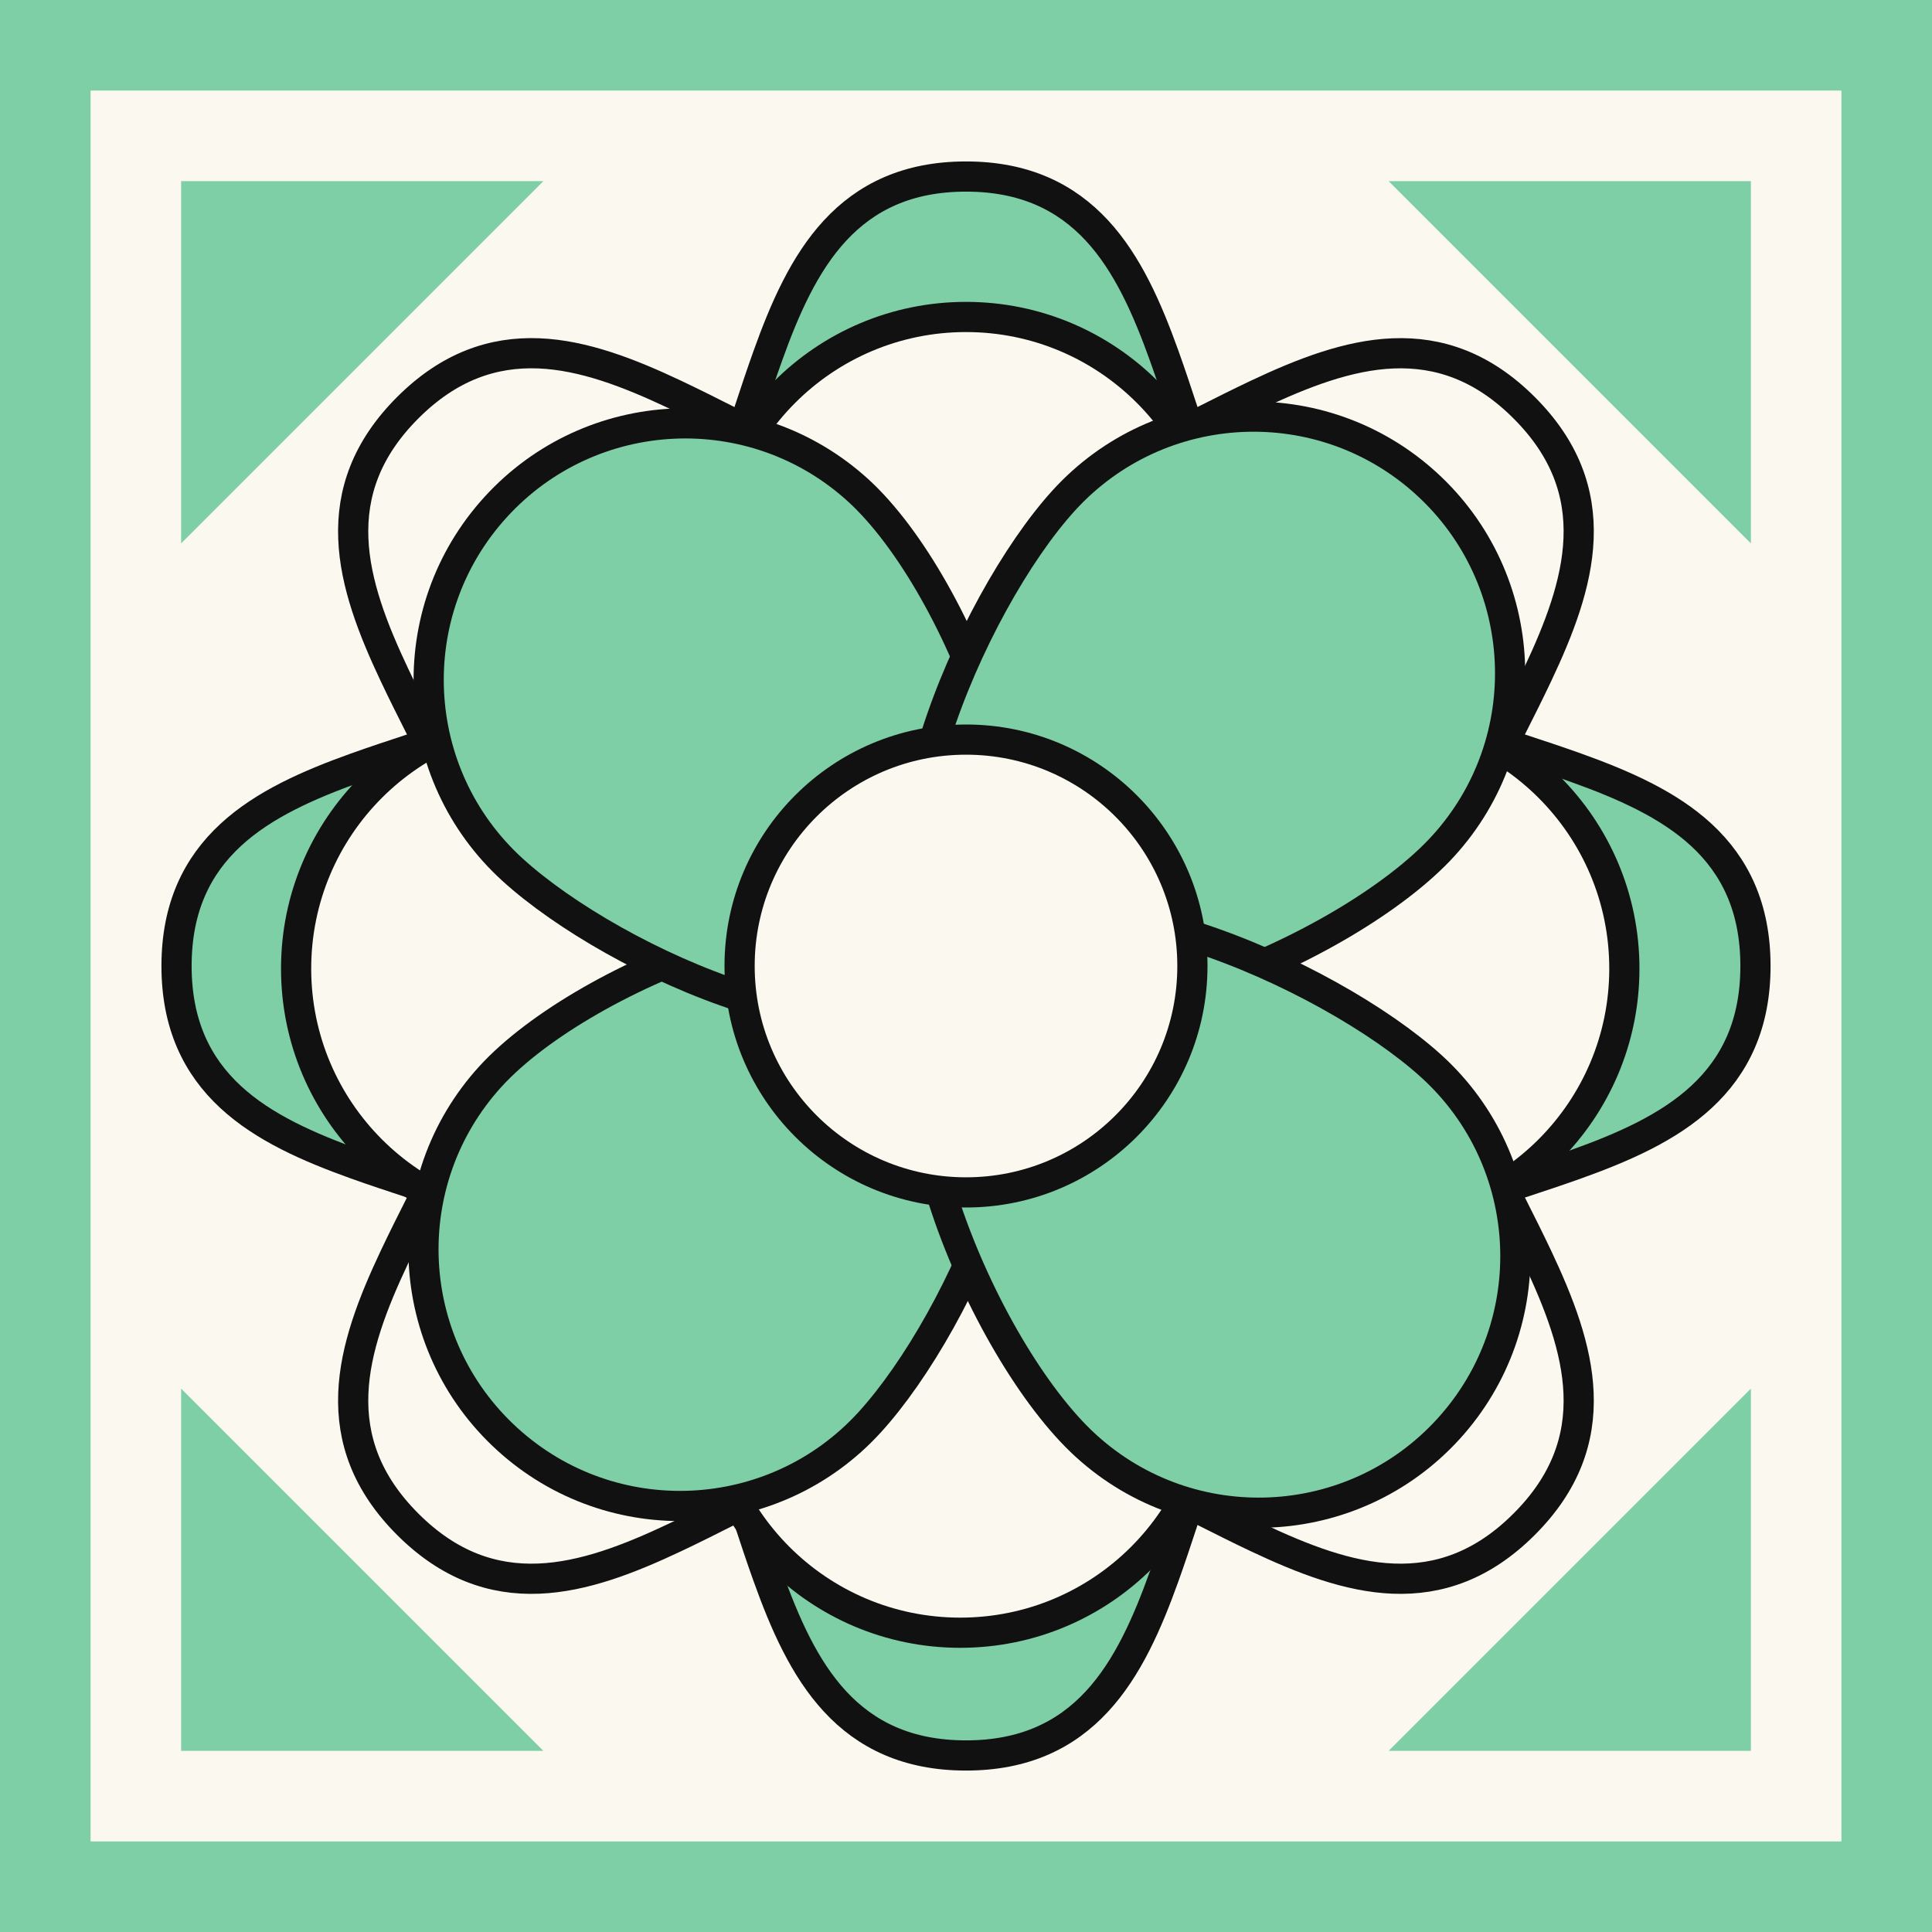
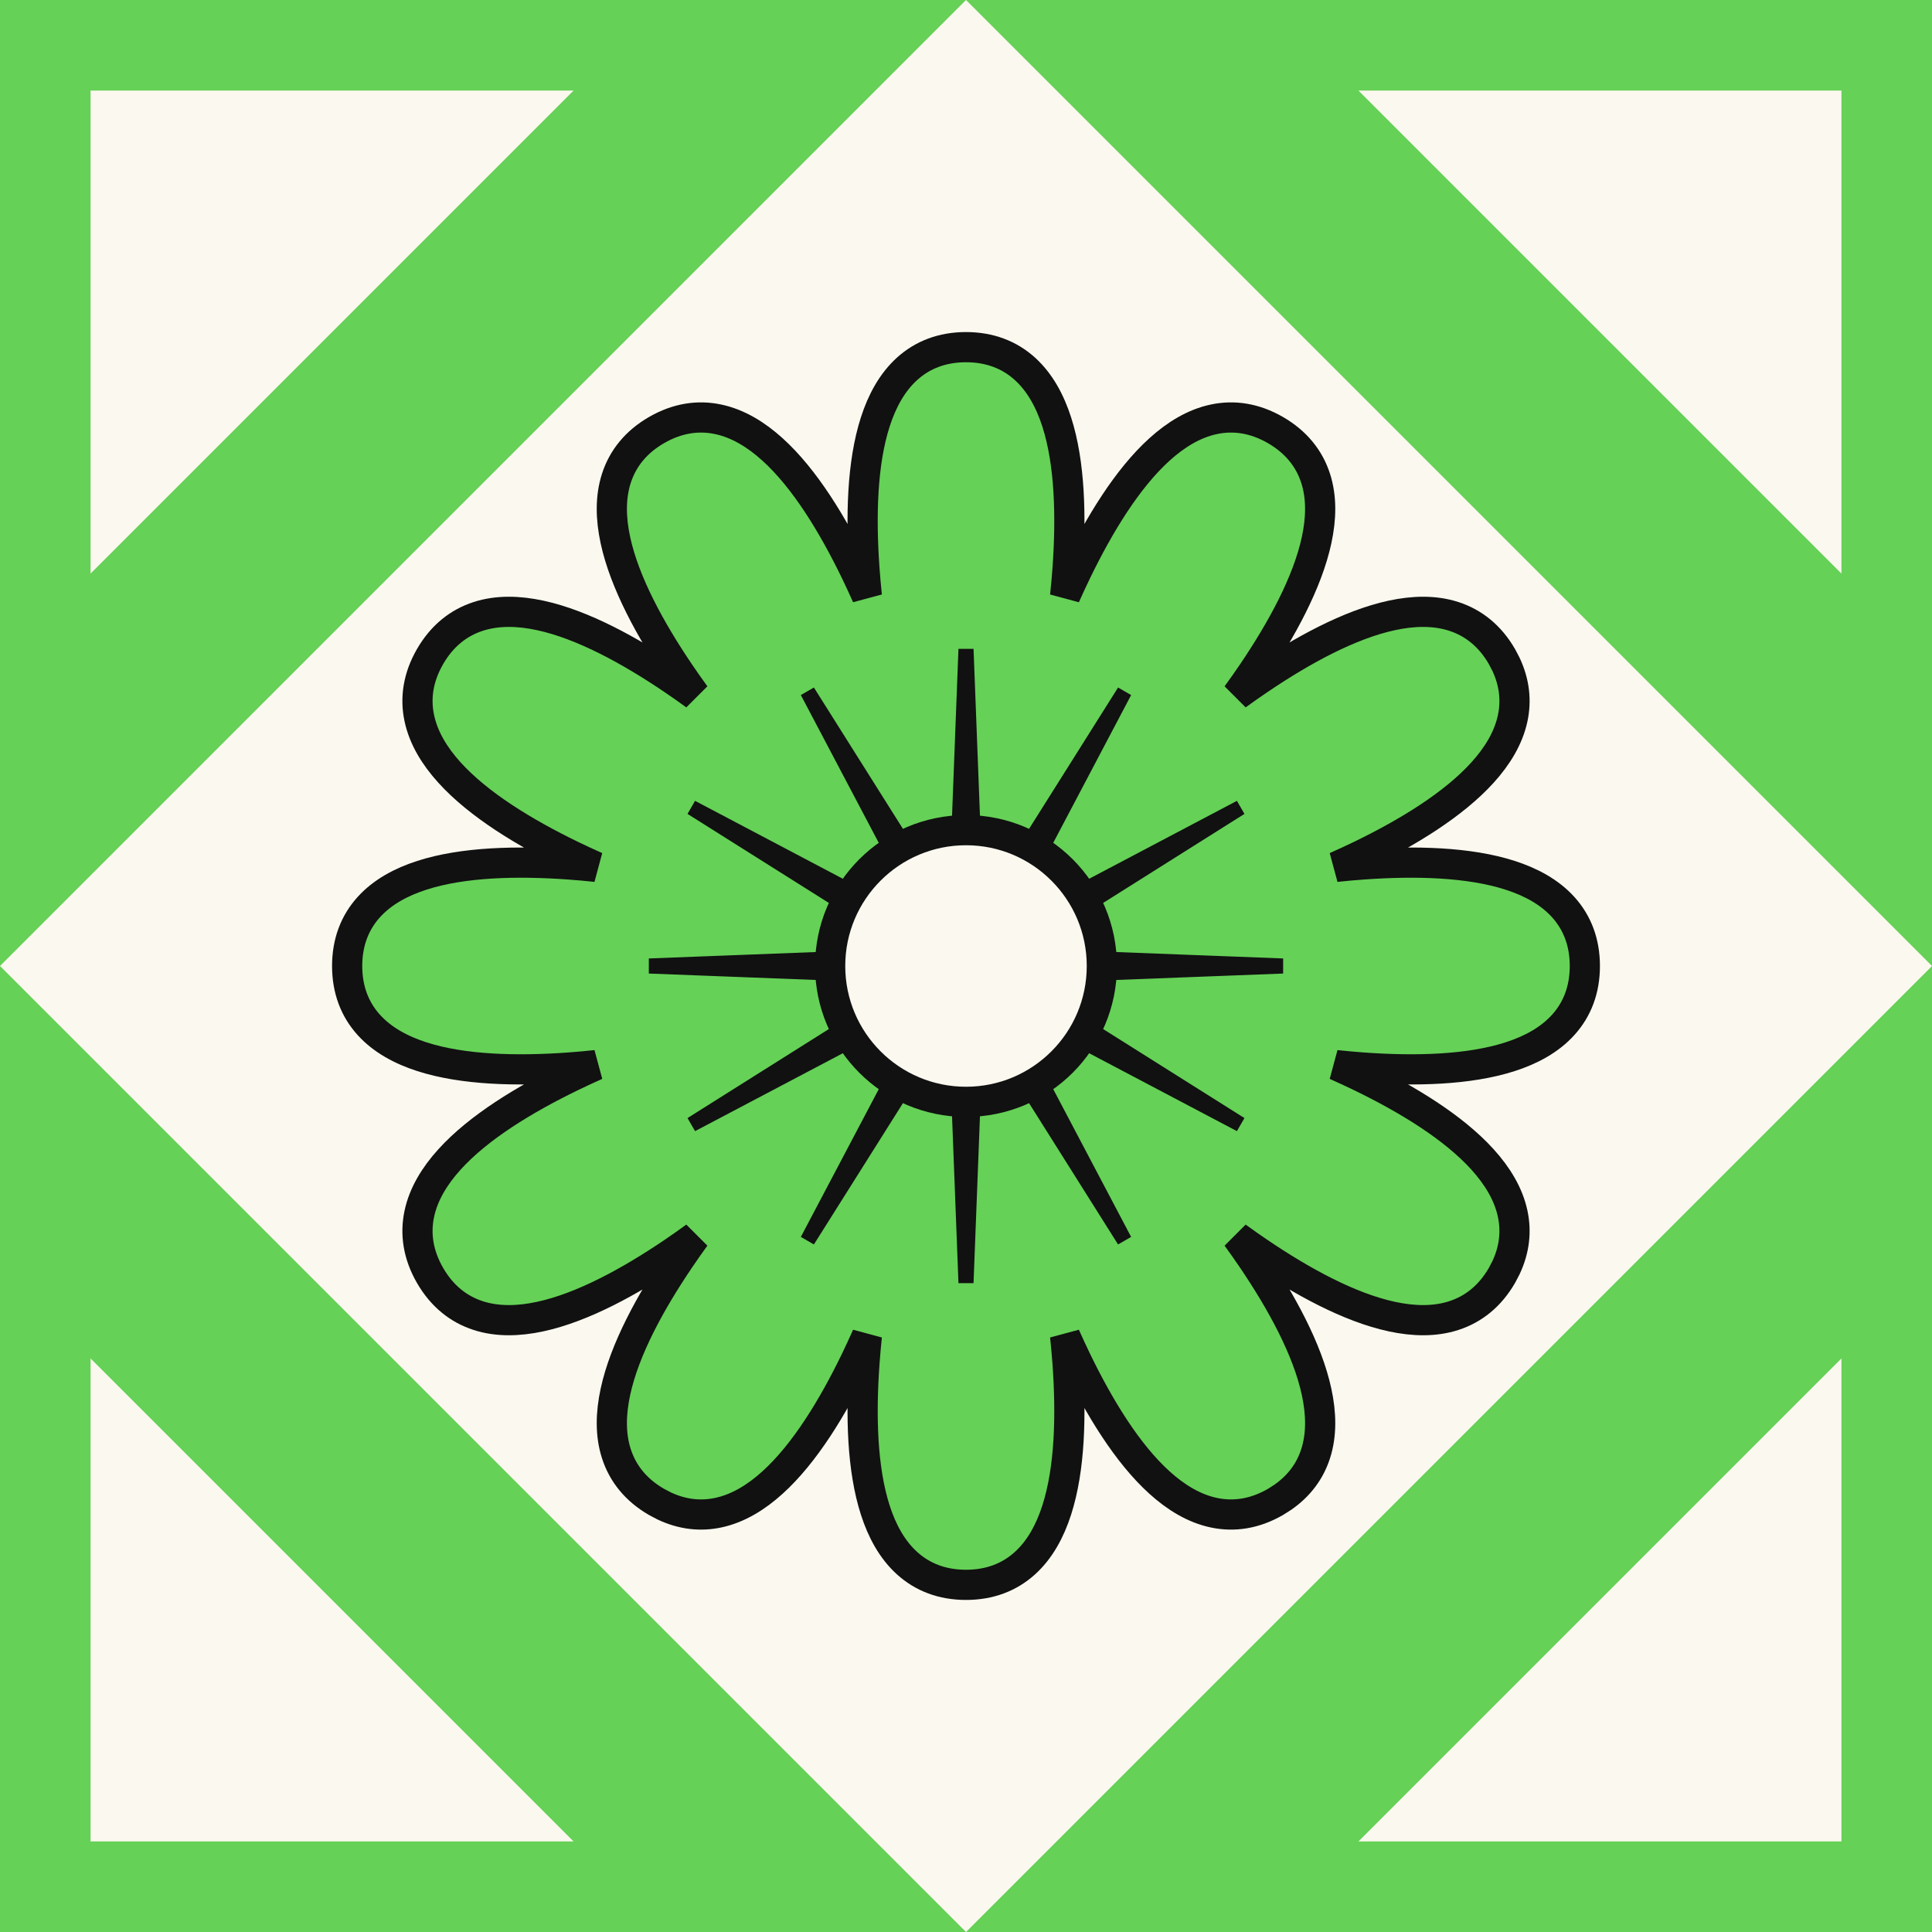
<svg xmlns="http://www.w3.org/2000/svg" width="64" height="64" viewBox="0 0 64 64" fill="none">
-   <rect width="64" height="64" fill="#7ECEA6" />
-   <rect width="58" height="58" transform="matrix(0 -1 1 0 3 61)" fill="#FBF8EF" />
-   <path d="M21.032 21.032C19.828 22.236 18.321 23.055 16.703 23.714C15.675 24.133 14.642 24.474 13.617 24.813C13.004 25.015 12.395 25.216 11.792 25.432C10.222 25.995 8.735 26.648 7.644 27.656C6.526 28.688 5.848 30.067 5.848 32C5.848 33.933 6.526 35.312 7.644 36.344C8.735 37.352 10.222 38.005 11.792 38.568C12.395 38.784 13.004 38.985 13.617 39.187C14.642 39.526 15.675 39.867 16.703 40.286C18.321 40.946 19.828 41.764 21.032 42.968C22.236 44.172 23.055 45.679 23.714 47.297C24.133 48.325 24.475 49.359 24.813 50.383C25.015 50.996 25.216 51.605 25.433 52.208C25.995 53.778 26.648 55.264 27.656 56.356C28.688 57.474 30.067 58.152 32 58.152C33.933 58.152 35.312 57.474 36.344 56.356C37.352 55.265 38.005 53.778 38.568 52.208C38.784 51.606 38.985 50.996 39.187 50.383C39.526 49.359 39.867 48.325 40.286 47.297C40.946 45.679 41.764 44.172 42.969 42.968C44.173 41.764 45.679 40.946 47.298 40.286C48.325 39.867 49.359 39.526 50.383 39.187C50.996 38.985 51.606 38.783 52.209 38.567C53.779 38.005 55.265 37.352 56.357 36.343C57.474 35.312 58.152 33.933 58.152 32C58.152 30.067 57.474 28.688 56.357 27.656C55.265 26.648 53.778 25.995 52.208 25.432C51.606 25.216 50.996 25.015 50.383 24.813C49.359 24.474 48.325 24.133 47.298 23.714C45.679 23.054 44.173 22.236 42.969 21.032C41.764 19.828 40.946 18.321 40.286 16.703C39.867 15.675 39.526 14.641 39.187 13.617C38.985 13.004 38.784 12.394 38.568 11.792C38.005 10.222 37.352 8.735 36.344 7.643C35.312 6.526 33.934 5.848 32 5.848C30.067 5.848 28.688 6.526 27.657 7.643C26.648 8.735 25.995 10.222 25.433 11.792C25.217 12.394 25.015 13.004 24.813 13.617C24.475 14.641 24.133 15.675 23.715 16.703C23.055 18.321 22.236 19.828 21.032 21.032Z" fill="#7ECEA6" stroke="#111111" />
-   <path d="M16.487 32C16.487 33.703 16 35.347 15.322 36.958C14.892 37.98 14.402 38.953 13.917 39.916C13.627 40.493 13.338 41.066 13.065 41.645C12.353 43.153 11.763 44.666 11.704 46.151C11.643 47.671 12.139 49.125 13.506 50.492C14.873 51.859 16.327 52.355 17.847 52.294C19.332 52.235 20.845 51.645 22.353 50.933C22.932 50.66 23.505 50.371 24.081 50.081C25.045 49.596 26.018 49.106 27.04 48.675C28.651 47.998 30.296 47.511 31.998 47.511C33.701 47.511 35.345 47.998 36.956 48.675C37.979 49.106 38.951 49.596 39.915 50.081C40.491 50.371 41.065 50.66 41.644 50.933C43.152 51.645 44.664 52.235 46.149 52.294C47.669 52.354 49.123 51.859 50.49 50.492C51.858 49.125 52.353 47.671 52.292 46.151C52.233 44.666 51.644 43.154 50.932 41.645C50.658 41.066 50.37 40.493 50.079 39.916C49.594 38.953 49.104 37.98 48.674 36.958C47.996 35.347 47.51 33.703 47.51 32C47.51 30.297 47.996 28.653 48.674 27.042C49.104 26.019 49.594 25.047 50.079 24.083C50.37 23.506 50.658 22.933 50.932 22.354C51.644 20.846 52.233 19.333 52.292 17.848C52.353 16.328 51.858 14.874 50.49 13.507C49.123 12.14 47.669 11.645 46.149 11.706C44.664 11.765 43.152 12.354 41.644 13.066C41.065 13.34 40.491 13.628 39.915 13.919C38.951 14.404 37.979 14.894 36.956 15.324C35.345 16.002 33.701 16.488 31.998 16.488C30.296 16.488 28.651 16.002 27.04 15.324C26.018 14.893 25.045 14.404 24.081 13.919C23.505 13.628 22.932 13.34 22.353 13.066C20.845 12.354 19.332 11.765 17.847 11.705C16.327 11.645 14.873 12.14 13.506 13.507C12.139 14.874 11.643 16.328 11.704 17.848C11.763 19.333 12.353 20.846 13.065 22.354C13.338 22.933 13.627 23.506 13.917 24.083C14.402 25.047 14.892 26.019 15.322 27.042C16 28.653 16.487 30.297 16.487 32Z" stroke="#111111" />
-   <path d="M58 46V58H46L58 46Z" fill="#7ECEA6" />
-   <path d="M46 6H58V18L46 6Z" fill="#7ECEA6" />
-   <path d="M18 6H6V18L18 6Z" fill="#7ECEA6" />
-   <path d="M18 58H6V46L18 58Z" fill="#7ECEA6" />
-   <path d="M32 10.5C27.306 10.5 23.5 14.306 23.5 19C23.5 21.314 24.476 24.749 25.998 27.599C26.761 29.029 27.678 30.342 28.706 31.304C29.731 32.263 30.912 32.914 32.191 32.914C33.474 32.914 34.633 32.261 35.624 31.298C36.617 30.333 37.485 29.018 38.2 27.587C39.626 24.734 40.5 21.304 40.5 19C40.5 14.306 36.694 10.5 32 10.5Z" fill="#FBF8EF" stroke="#111111" />
-   <path d="M32.5 32.086C32.5 30.8 31.826 29.629 30.839 28.622C29.849 27.613 28.5 26.722 27.036 25.983C24.116 24.511 20.616 23.586 18.309 23.586C13.614 23.586 9.809 27.392 9.809 32.086C9.809 36.781 13.614 40.586 18.309 40.586C20.616 40.586 24.116 39.662 27.036 38.19C28.5 37.451 29.849 36.56 30.839 35.55C31.826 34.544 32.5 33.373 32.5 32.086Z" fill="#FBF8EF" stroke="#111111" />
-   <path d="M53.809 32.086C53.809 27.392 50.003 23.586 45.309 23.586C42.999 23.586 39.592 24.512 36.766 25.986C35.349 26.726 34.048 27.618 33.094 28.629C32.143 29.638 31.5 30.807 31.5 32.086C31.5 33.366 32.143 34.535 33.094 35.543C34.048 36.554 35.349 37.447 36.766 38.187C39.592 39.661 42.999 40.586 45.309 40.586C50.003 40.586 53.809 36.781 53.809 32.086Z" fill="#FBF8EF" stroke="#111111" />
-   <path d="M32 31.5C30.717 31.5 29.535 32.164 28.511 33.139C27.484 34.118 26.568 35.452 25.805 36.904C24.284 39.796 23.309 43.273 23.309 45.586C23.309 50.281 27.114 54.086 31.809 54.086C36.503 54.086 40.309 50.281 40.309 45.586C40.309 43.283 39.435 39.811 38.01 36.916C37.295 35.464 36.428 34.127 35.436 33.146C34.446 32.167 33.286 31.5 32 31.5Z" fill="#FBF8EF" stroke="#111111" />
-   <path d="M32.337 31.63C31.395 30.772 30.071 30.431 28.644 30.41C27.211 30.389 25.614 30.69 24.049 31.182C20.932 32.161 17.813 33.942 16.245 35.662C13.083 39.132 13.332 44.508 16.802 47.67C20.271 50.832 25.648 50.583 28.81 47.113C30.353 45.42 32.092 42.404 33.037 39.431C33.51 37.942 33.795 36.433 33.739 35.085C33.684 33.736 33.286 32.495 32.337 31.63Z" fill="#7ECEA6" stroke="#111111" />
-   <path d="M32.369 32.337C33.227 31.396 33.574 30.073 33.603 28.647C33.633 27.214 33.344 25.617 32.863 24.05C31.906 20.933 30.148 17.811 28.426 16.242C24.956 13.08 19.58 13.329 16.418 16.799C13.256 20.268 13.505 25.645 16.975 28.807C18.667 30.349 21.66 32.089 24.612 33.035C26.09 33.509 27.588 33.794 28.929 33.739C30.27 33.684 31.505 33.285 32.369 32.337Z" fill="#7ECEA6" stroke="#111111" />
-   <path d="M47.25 16.019C43.78 12.857 38.404 13.106 35.242 16.576C33.696 18.272 31.945 21.367 30.988 24.415C30.509 25.942 30.219 27.489 30.268 28.864C30.318 30.239 30.711 31.502 31.663 32.37C32.61 33.232 33.943 33.551 35.375 33.541C36.813 33.531 38.416 33.191 39.987 32.659C43.116 31.601 46.243 29.743 47.807 28.027C50.969 24.557 50.719 19.181 47.25 16.019Z" fill="#7ECEA6" stroke="#111111" />
-   <path d="M47.981 47.336C51.143 43.866 50.894 38.49 47.424 35.328C45.729 33.784 42.636 32.011 39.588 31.032C38.061 30.542 36.515 30.241 35.139 30.282C33.764 30.323 32.499 30.71 31.63 31.663C30.767 32.611 30.449 33.949 30.459 35.388C30.468 36.834 30.809 38.448 31.34 40.03C32.398 43.179 34.256 46.329 35.973 47.893C39.443 51.055 44.819 50.806 47.981 47.336Z" fill="#7ECEA6" stroke="#111111" />
-   <path d="M24.5 32C24.5 27.858 27.858 24.5 32 24.5C36.142 24.5 39.5 27.858 39.5 32C39.5 36.142 36.142 39.5 32 39.5C27.858 39.5 24.5 36.142 24.5 32Z" fill="#FBF8EF" stroke="#111111" />
+   <g clip-path="url(#clip0_2741_1990)">
+     <rect width="64" height="64" fill="#65D157" />
+     <rect width="45.255" height="45.255" transform="translate(0 32) rotate(-45)" fill="#FBF8EF" />
+     <path d="M32 11.5C32.787 11.5 33.438 11.754 33.948 12.214C34.448 12.665 34.783 13.286 35.005 13.976C35.447 15.347 35.487 17.128 35.364 18.848C35.343 19.148 35.314 19.448 35.283 19.745C35.406 19.472 35.532 19.198 35.663 18.928C36.416 17.377 37.342 15.854 38.41 14.888C38.948 14.401 39.548 14.031 40.206 13.891C40.878 13.747 41.569 13.853 42.25 14.246C42.931 14.639 43.368 15.185 43.58 15.839C43.788 16.479 43.767 17.184 43.614 17.893C43.311 19.301 42.455 20.864 41.489 22.292C41.321 22.541 41.146 22.786 40.971 23.028C41.213 22.853 41.459 22.679 41.708 22.511C43.136 21.545 44.699 20.689 46.107 20.386C46.816 20.233 47.521 20.212 48.161 20.42C48.815 20.632 49.361 21.069 49.754 21.75L49.888 22.006C50.169 22.604 50.235 23.206 50.109 23.794C49.969 24.452 49.599 25.052 49.112 25.59C48.146 26.658 46.623 27.584 45.072 28.337C44.801 28.468 44.527 28.593 44.254 28.716C44.552 28.685 44.852 28.657 45.152 28.636C46.872 28.513 48.653 28.553 50.024 28.995C50.715 29.217 51.335 29.552 51.786 30.052C52.246 30.562 52.5 31.213 52.5 32C52.5 32.787 52.246 33.438 51.786 33.948C51.335 34.448 50.715 34.783 50.024 35.005C48.653 35.447 46.872 35.487 45.152 35.364C44.852 35.343 44.552 35.314 44.254 35.283C44.527 35.406 44.801 35.532 45.072 35.663C46.623 36.416 48.146 37.342 49.112 38.41C49.599 38.948 49.969 39.548 50.109 40.206C50.235 40.794 50.169 41.396 49.888 41.994L49.754 42.25C49.361 42.931 48.815 43.368 48.161 43.58C47.521 43.788 46.816 43.767 46.107 43.614C44.699 43.311 43.136 42.455 41.708 41.489C41.459 41.321 41.213 41.146 40.971 40.971C41.146 41.213 41.321 41.459 41.489 41.708C42.455 43.136 43.311 44.699 43.614 46.107C43.767 46.816 43.788 47.521 43.58 48.161C43.395 48.733 43.037 49.222 42.494 49.599L42.25 49.754C41.569 50.147 40.878 50.253 40.206 50.109C39.548 49.969 38.948 49.599 38.41 49.112C37.342 48.146 36.416 46.623 35.663 45.072C35.532 44.801 35.406 44.527 35.283 44.254C35.314 44.552 35.343 44.852 35.364 45.152C35.487 46.872 35.447 48.653 35.005 50.024C34.783 50.715 34.448 51.335 33.948 51.786C33.438 52.246 32.787 52.5 32 52.5C31.213 52.5 30.562 52.246 30.052 51.786C29.552 51.335 29.217 50.715 28.995 50.024C28.553 48.653 28.513 46.872 28.636 45.152C28.657 44.852 28.685 44.552 28.716 44.254C28.593 44.527 28.468 44.801 28.337 45.072C27.584 46.623 26.658 48.146 25.59 49.112C25.052 49.599 24.452 49.969 23.794 50.109C23.206 50.235 22.604 50.169 22.006 49.888L21.75 49.754C21.069 49.361 20.632 48.815 20.42 48.161C20.212 47.521 20.233 46.816 20.386 46.107C20.689 44.699 21.545 43.136 22.511 41.708C22.679 41.459 22.853 41.213 23.028 40.971C22.786 41.146 22.541 41.321 22.292 41.489C20.864 42.455 19.301 43.311 17.893 43.614C17.184 43.767 16.479 43.788 15.839 43.58C15.185 43.368 14.639 42.931 14.246 42.25C13.853 41.569 13.747 40.878 13.891 40.206C14.031 39.548 14.401 38.948 14.888 38.41C15.854 37.342 17.377 36.416 18.928 35.663C19.198 35.532 19.472 35.406 19.745 35.283C19.448 35.314 19.148 35.343 18.848 35.364C17.128 35.487 15.347 35.447 13.976 35.005C13.286 34.783 12.665 34.448 12.214 33.948C11.754 33.438 11.5 32.787 11.5 32C11.5 31.213 11.754 30.562 12.214 30.052C12.665 29.552 13.286 29.217 13.976 28.995C15.347 28.553 17.128 28.513 18.848 28.636C19.148 28.657 19.448 28.685 19.745 28.716C19.472 28.594 19.198 28.468 18.928 28.337C17.377 27.584 15.854 26.658 14.888 25.59C14.401 25.052 14.031 24.452 13.891 23.794C13.747 23.122 13.853 22.431 14.246 21.75C14.639 21.069 15.185 20.632 15.839 20.42C16.479 20.212 17.184 20.233 17.893 20.386C19.301 20.689 20.864 21.545 22.292 22.511C22.541 22.679 22.786 22.853 23.028 23.028C22.853 22.786 22.679 22.541 22.511 22.292C21.545 20.864 20.689 19.301 20.386 17.893C20.233 17.184 20.212 16.479 20.42 15.839C20.632 15.185 21.069 14.639 21.75 14.246C22.431 13.853 23.122 13.747 23.794 13.891C24.452 14.031 25.052 14.401 25.59 14.888C26.658 15.854 27.584 17.377 28.337 18.928C28.468 19.198 28.594 19.472 28.716 19.745C28.685 19.448 28.657 19.148 28.636 18.848C28.513 17.128 28.553 15.347 28.995 13.976C29.217 13.286 29.552 12.665 30.052 12.214C30.562 11.754 31.213 11.5 32 11.5Z" fill="#65D157" stroke="#111111" />
+     <path d="M32.322 29.875L32.353 30.682L32.783 29.999L37.249 22.908L33.342 30.32L32.965 31.035L33.68 30.658L41.091 26.75L34.001 31.217L33.318 31.646L34.125 31.678L42.496 32L34.125 32.322L33.318 32.353L34.001 32.783L41.091 37.249L33.68 33.342L32.965 32.965L33.342 33.68L37.249 41.091L32.783 34.001L32.353 33.318L32.322 34.125L32 42.496L31.678 34.125L31.646 33.318L31.217 34.001L26.75 41.091L30.658 33.68L31.035 32.965L30.32 33.342L22.908 37.249L29.999 32.783L30.682 32.353L29.875 32.322L21.503 32L29.875 31.678L30.682 31.646L29.999 31.217L22.908 26.75L30.32 30.658L31.035 31.035L30.658 30.32L26.75 22.908L31.217 29.999L31.646 30.682L31.678 29.875L32 21.503L32.322 29.875Z" stroke="#111111" stroke-width="0.5" />
+     <rect x="27.5" y="27.5" width="9" height="9" rx="4.5" fill="#FBF8EF" stroke="#111111" />
+     <path d="M61 45V61H45L61 45Z" fill="#FBF8EF" />
+     <path d="M45 3H61V19L45 3Z" fill="#FBF8EF" />
+     <path d="M19 3H3V19L19 3Z" fill="#FBF8EF" />
+     <path d="M19 61H3V45L19 61Z" fill="#FBF8EF" />
+   </g>
+   <defs>
+     <clipPath id="clip0_2741_1990">
+       <rect width="64" height="64" fill="white" />
+     </clipPath>
+   </defs>
</svg>
